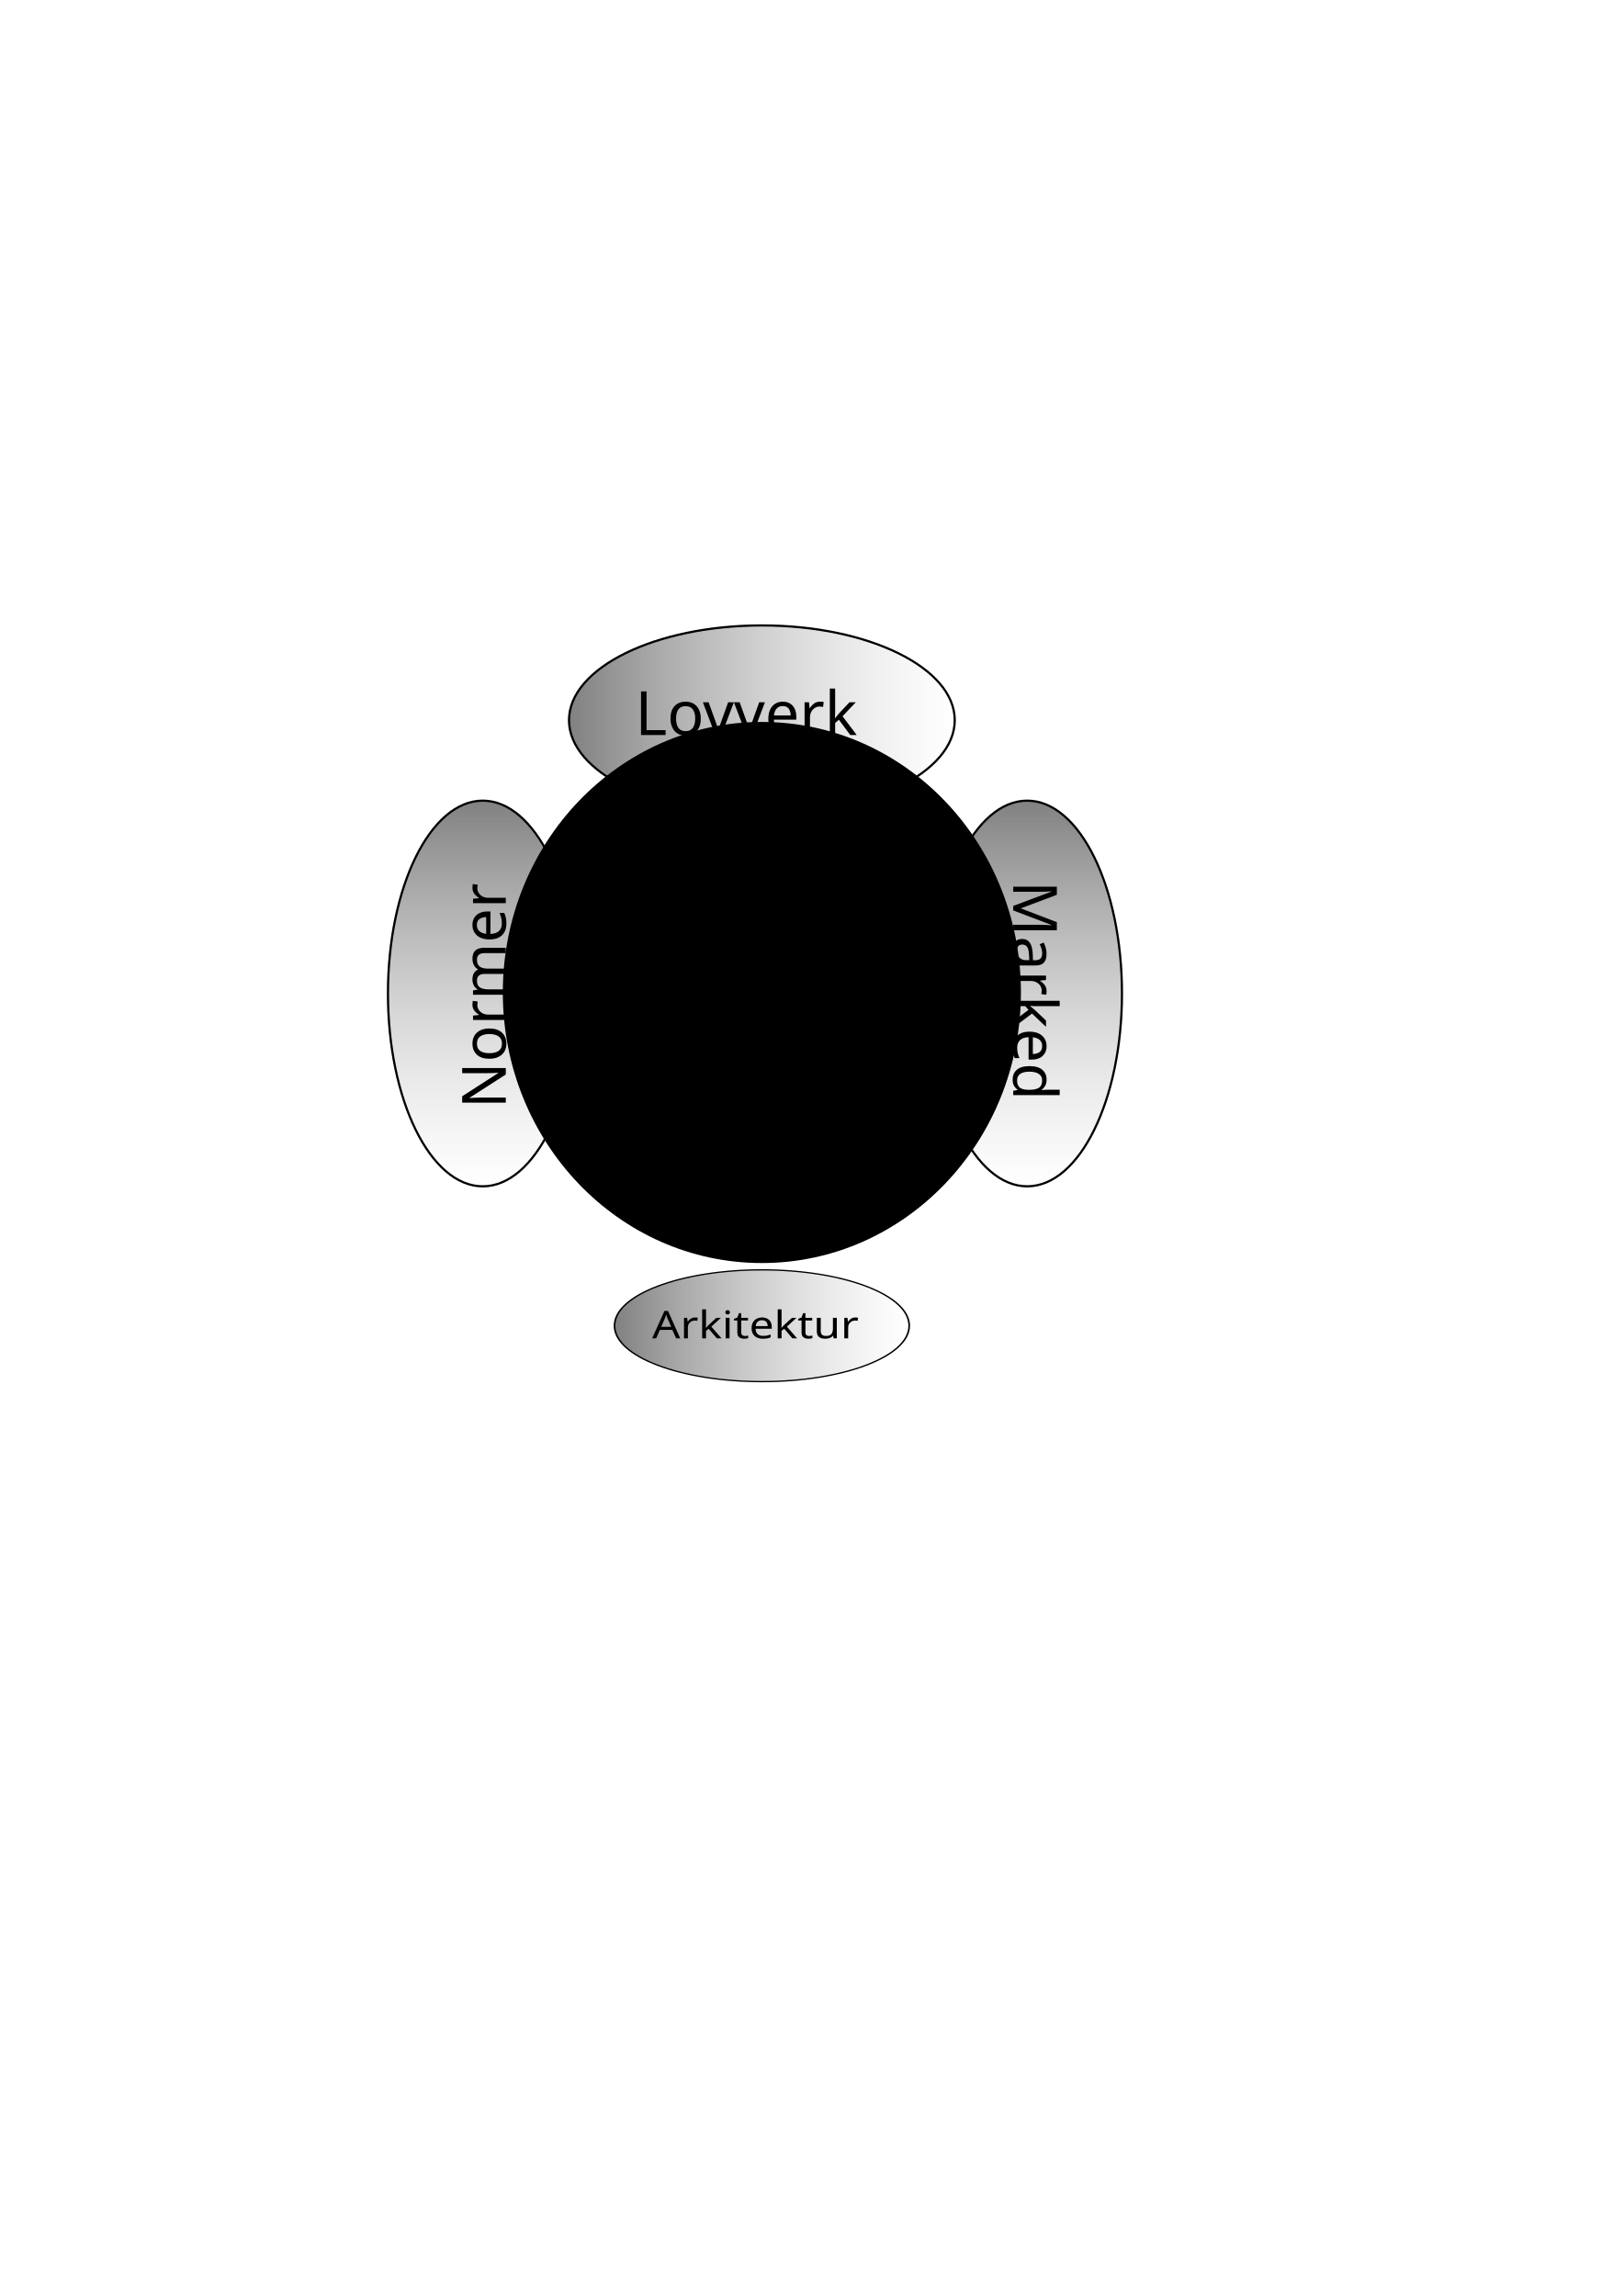
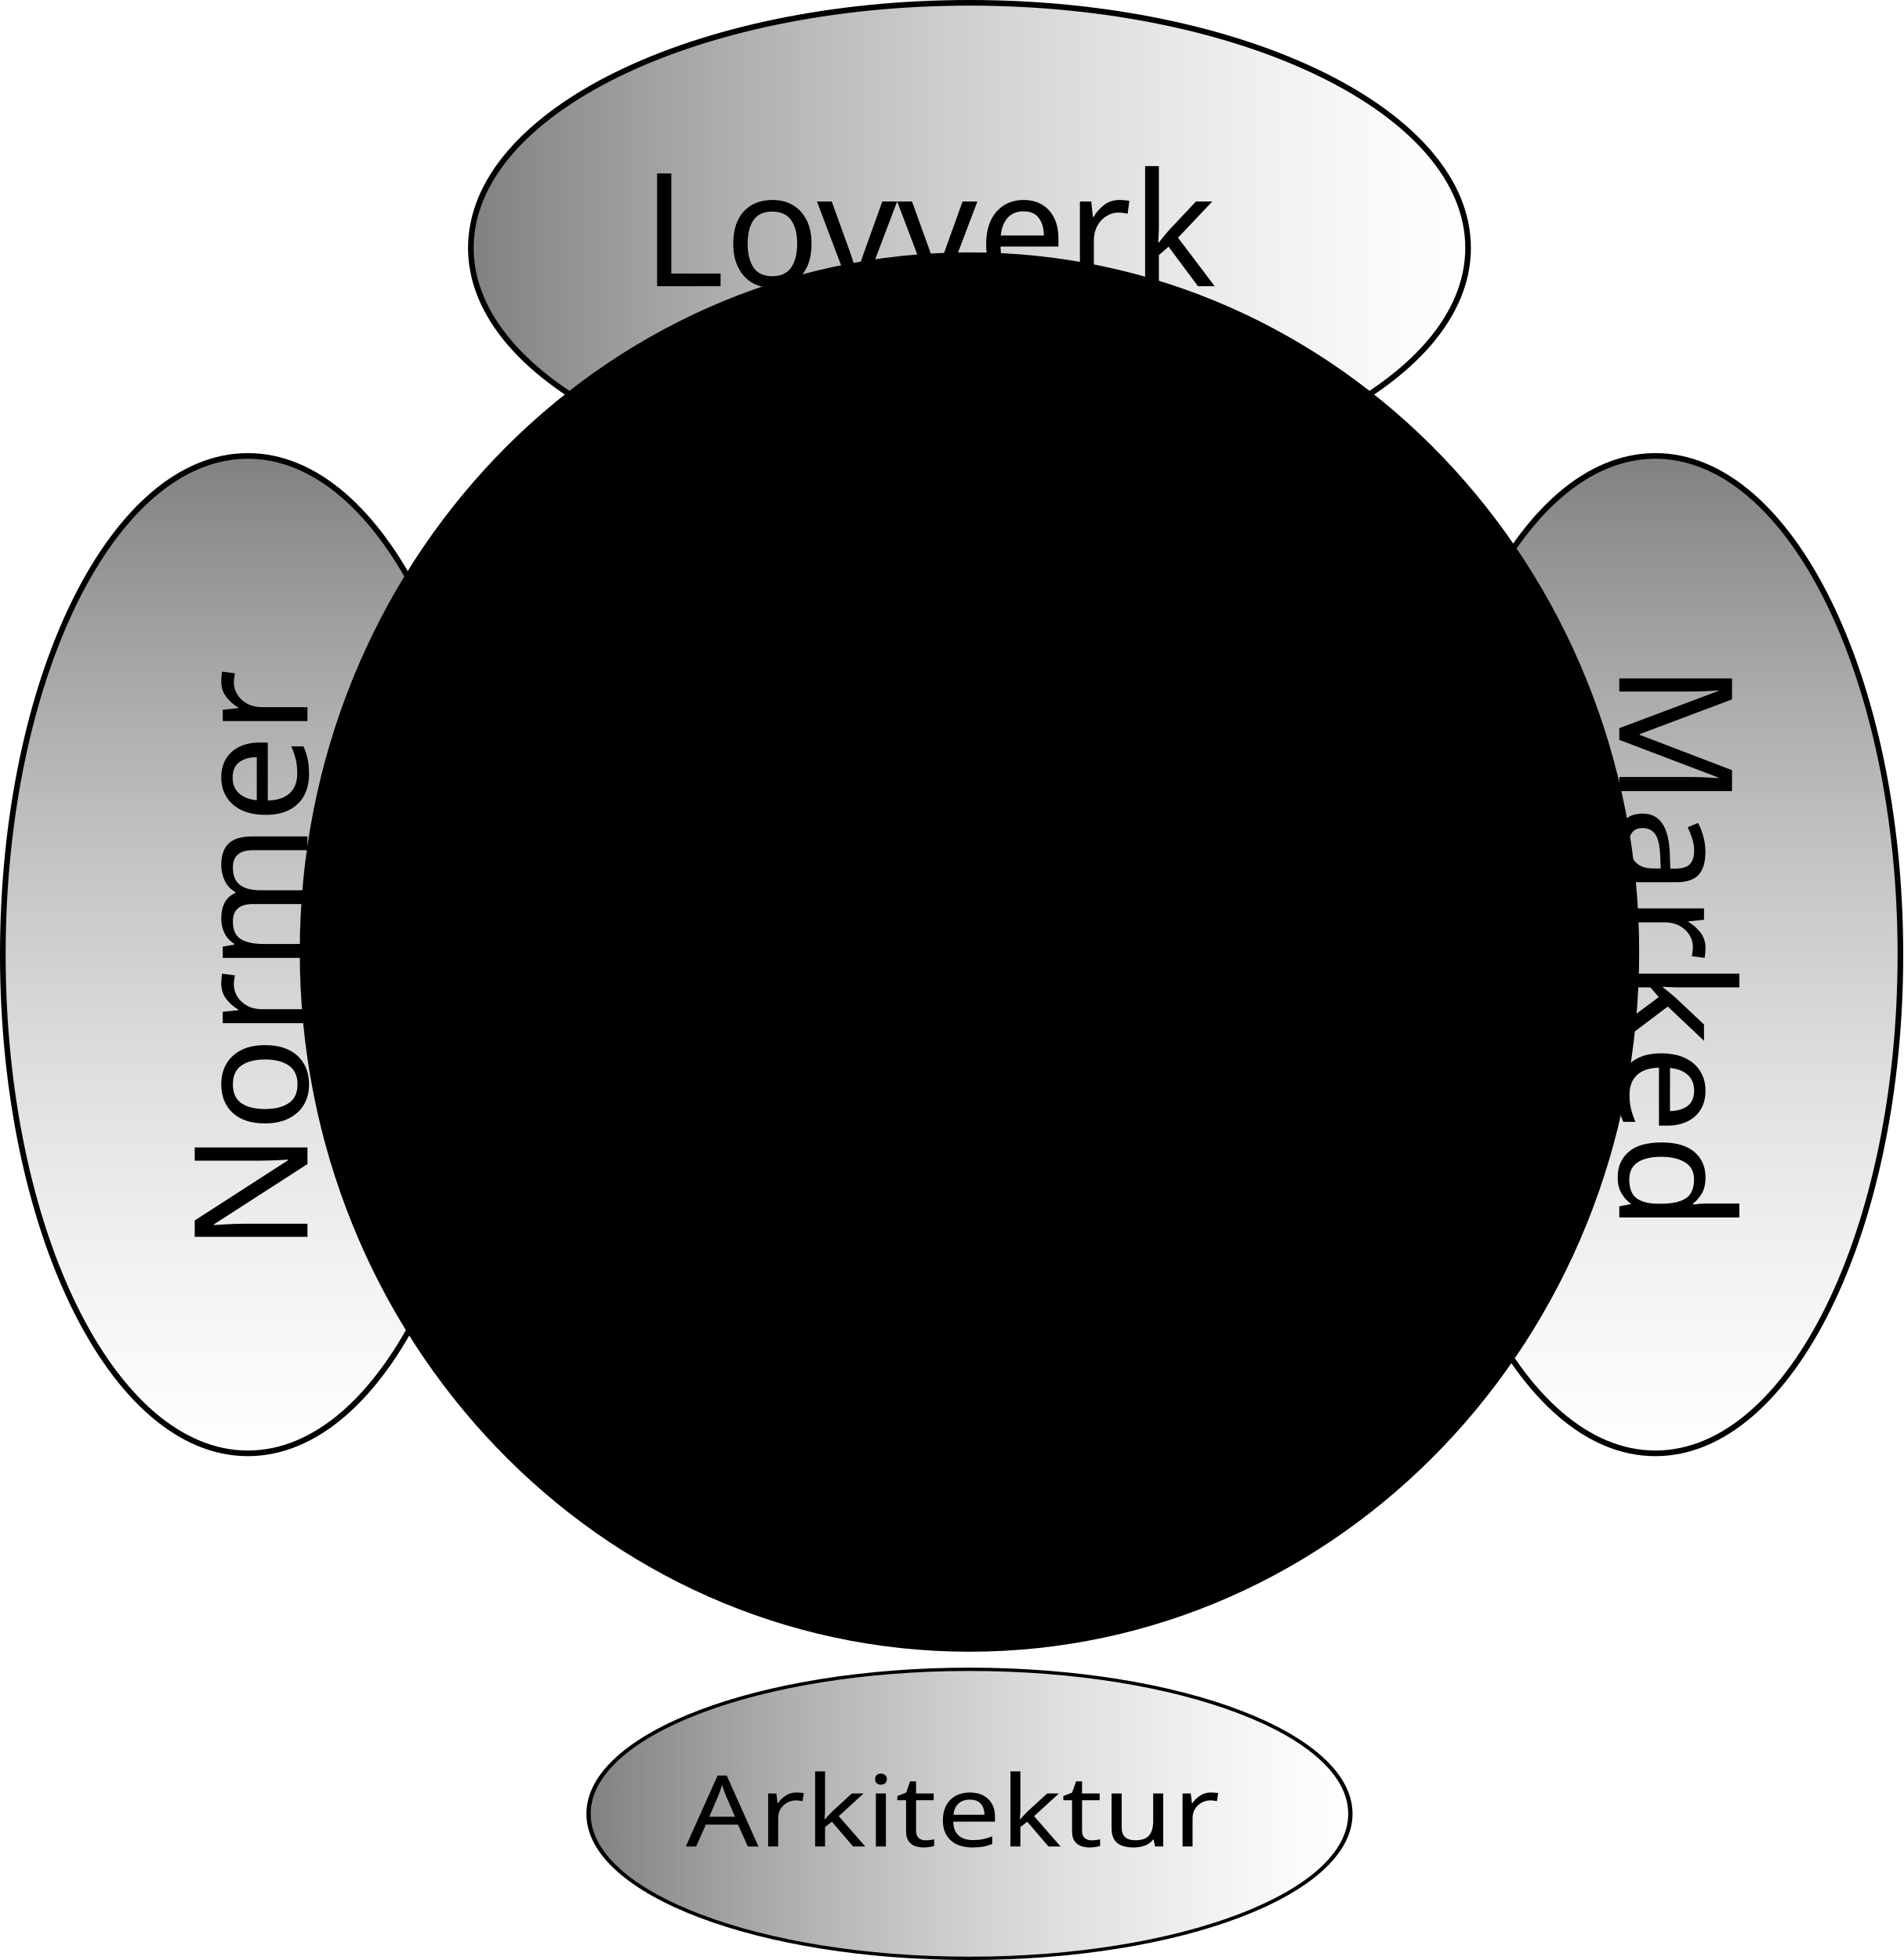
- <svg xmlns="http://www.w3.org/2000/svg" xmlns:ns1="http://www.openswatchbook.org/uri/2009/osb" xmlns:xlink="http://www.w3.org/1999/xlink" width="744.094" height="1052.362" id="svg2" version="1.1">
+ <svg xmlns="http://www.w3.org/2000/svg" xmlns:ns1="http://www.openswatchbook.org/uri/2009/osb" xmlns:xlink="http://www.w3.org/1999/xlink" width="337.381" height="347.383" id="svg2" version="1.1">
  <defs id="defs4">
    <linearGradient id="linearGradient7497">
      <stop style="stop-color:#000000;stop-opacity:1;" offset="0" id="stop7499" />
      <stop style="stop-color:#000000;stop-opacity:0;" offset="1" id="stop7501" />
    </linearGradient>
    <linearGradient id="linearGradient7481">
      <stop style="stop-color:#000000;stop-opacity:1;" offset="0" id="stop7483" />
      <stop id="stop7489" offset="0.5" style="stop-color:#050505;stop-opacity:0.498;" />
      <stop style="stop-color:#0b0b0b;stop-opacity:0;" offset="1" id="stop7485" />
    </linearGradient>
    <linearGradient id="linearGradient4833" ns1:paint="gradient">
      <stop style="stop-color:#6e6e6e;stop-opacity:0.498;" offset="0" id="stop4839" />
      <stop id="stop4837" offset="1" style="stop-color:#000000;stop-opacity:0;" />
    </linearGradient>
-     <marker orient="auto" refY="0.0" refX="0.0" id="Arrow1Sstart" style="overflow:visible">
-       <path id="path4029" d="M 0.0,0.0 L 5.0,-5.0 L -12.5,0.0 L 5.0,5.0 L 0.0,0.0 z " style="fill-rule:evenodd;stroke:#000000;stroke-width:1.0pt" transform="scale(0.2) translate(6,0)" />
+     <marker orient="auto" refY="0" refX="0" id="Arrow1Sstart" style="overflow:visible">
+       <path id="path4029" d="M 0,0 5,-5 -12.5,0 5,5 0,0 Z" style="fill-rule:evenodd;stroke:#000000;stroke-width:1pt" transform="matrix(0.2,0,0,0.2,1.2,0)" />
    </marker>
-     <marker orient="auto" refY="0.0" refX="0.0" id="Arrow2Lstart" style="overflow:visible">
-       <path id="path4035" style="fill-rule:evenodd;stroke-width:0.625;stroke-linejoin:round" d="M 8.719,4.034 L -2.207,0.016 L 8.719,-4.002 C 6.973,-1.63 6.983,1.616 8.719,4.034 z " transform="scale(1.1) translate(1,0)" />
+     <marker orient="auto" refY="0" refX="0" id="Arrow2Lstart" style="overflow:visible">
+       <path id="path4035" style="fill-rule:evenodd;stroke-width:0.625;stroke-linejoin:round" d="M 8.719,4.034 -2.207,0.016 8.719,-4.002 c -1.745,2.372 -1.735,5.617 -6e-7,8.035 z" transform="matrix(1.1,0,0,1.1,1.1,0)" />
    </marker>
    <linearGradient id="linearGradient3860">
      <stop style="stop-color:#808080;stop-opacity:1;" offset="0" id="stop3862" />
      <stop style="stop-color:#c3c3c3;stop-opacity:0;" offset="1" id="stop3864" />
    </linearGradient>
    <linearGradient xlink:href="#linearGradient3860" id="linearGradient3866" x1="256.079" y1="580.621" x2="433.855" y2="580.621" gradientUnits="userSpaceOnUse" />
    <linearGradient xlink:href="#linearGradient3860-7" id="linearGradient3866-6" x1="256.079" y1="580.621" x2="433.855" y2="580.621" gradientUnits="userSpaceOnUse" />
    <linearGradient id="linearGradient3860-7">
      <stop style="stop-color:#808080;stop-opacity:1;" offset="0" id="stop3862-3" />
      <stop style="stop-color:#c3c3c3;stop-opacity:0;" offset="1" id="stop3864-2" />
    </linearGradient>
    <linearGradient y2="580.621" x2="433.855" y1="580.621" x1="256.079" gradientUnits="userSpaceOnUse" id="linearGradient3883" xlink:href="#linearGradient3860-7" />
    <linearGradient y2="580.621" x2="433.855" y1="580.621" x1="256.079" gradientUnits="userSpaceOnUse" id="linearGradient3883-6" xlink:href="#linearGradient3860-7-1" />
    <linearGradient id="linearGradient3860-7-1">
      <stop style="stop-color:#808080;stop-opacity:1;" offset="0" id="stop3862-3-1" />
      <stop style="stop-color:#c3c3c3;stop-opacity:0;" offset="1" id="stop3864-2-5" />
    </linearGradient>
    <linearGradient y2="580.621" x2="433.855" y1="580.621" x1="256.079" gradientUnits="userSpaceOnUse" id="linearGradient3921" xlink:href="#linearGradient3860-7-1" />
    <linearGradient y2="580.621" x2="433.855" y1="580.621" x1="256.079" gradientUnits="userSpaceOnUse" id="linearGradient3921-8" xlink:href="#linearGradient3860-7-1-3" />
    <linearGradient id="linearGradient3860-7-1-3">
      <stop style="stop-color:#808080;stop-opacity:1;" offset="0" id="stop3862-3-1-1" />
      <stop style="stop-color:#c3c3c3;stop-opacity:0;" offset="1" id="stop3864-2-5-5" />
    </linearGradient>
    <linearGradient y2="580.621" x2="433.855" y1="580.621" x1="256.079" gradientUnits="userSpaceOnUse" id="linearGradient3955" xlink:href="#linearGradient3860-7-1-3" />
    <linearGradient xlink:href="#linearGradient7497" id="linearGradient7503" x1="208.884" y1="263.964" x2="230.925" y2="263.964" gradientUnits="userSpaceOnUse" gradientTransform="matrix(1,0,0,-1,125.82,666.5502)" />
    <linearGradient xlink:href="#linearGradient7497-5" id="linearGradient7503-7" x1="208.884" y1="263.964" x2="230.925" y2="263.964" gradientUnits="userSpaceOnUse" />
    <linearGradient id="linearGradient7497-5">
      <stop style="stop-color:#000000;stop-opacity:1;" offset="0" id="stop7499-3" />
      <stop style="stop-color:#000000;stop-opacity:0;" offset="1" id="stop7501-8" />
    </linearGradient>
    <linearGradient gradientTransform="translate(125.82,238.171)" y2="263.964" x2="230.925" y1="263.964" x1="208.884" gradientUnits="userSpaceOnUse" id="linearGradient7520" xlink:href="#linearGradient7497-5" />
    <linearGradient xlink:href="#linearGradient7497-3" id="linearGradient7503-9" x1="208.884" y1="263.964" x2="230.925" y2="263.964" gradientUnits="userSpaceOnUse" gradientTransform="matrix(1,0,0,-1,124.416,666.5502)" />
    <linearGradient id="linearGradient7497-3">
      <stop style="stop-color:#000000;stop-opacity:1;" offset="0" id="stop7499-2" />
      <stop style="stop-color:#000000;stop-opacity:0;" offset="1" id="stop7501-9" />
    </linearGradient>
    <linearGradient y2="263.964" x2="230.925" y1="263.964" x1="208.884" gradientTransform="matrix(0,-1,-1,0,559.3523,675.2667)" gradientUnits="userSpaceOnUse" id="linearGradient7554" xlink:href="#linearGradient7497-3" />
    <linearGradient y2="263.964" x2="230.925" y1="263.964" x1="208.884" gradientTransform="matrix(0,-1,-1,0,569.513,673.5071)" gradientUnits="userSpaceOnUse" id="linearGradient7554-0" xlink:href="#linearGradient7497-3-6" />
    <linearGradient id="linearGradient7497-3-6">
      <stop style="stop-color:#000000;stop-opacity:1;" offset="0" id="stop7499-2-9" />
      <stop style="stop-color:#000000;stop-opacity:0;" offset="1" id="stop7501-9-7" />
    </linearGradient>
    <linearGradient y2="263.964" x2="230.925" y1="263.964" x1="208.884" gradientTransform="matrix(0,-1,1,0,129.4029,675.2667)" gradientUnits="userSpaceOnUse" id="linearGradient7588" xlink:href="#linearGradient7497-3-6" />
  </defs>
-   <g id="layer1">
-     <path style="fill:url(#linearGradient3866);fill-opacity:1;fill-rule:evenodd;stroke:#000000;stroke-width:1px;stroke-linecap:butt;stroke-linejoin:miter;stroke-opacity:1" id="path3082" d="m 433.355,580.621 a 88.388,43.437 0 1 1 -176.777,0 88.388,43.437 0 1 1 176.777,0 z" transform="matrix(0.763941,0,0,0.5896553,85.60821,265.2756)" />
-     <text xml:space="preserve" style="font-size:20.024px;font-style:normal;font-weight:normal;line-height:125%;letter-spacing:0px;word-spacing:0px;fill:#000000;fill-opacity:1;stroke:none;font-family:Crimson Text" x="278.537" y="658.192" id="text3088" transform="scale(1.072968,0.9319939)">
+   <g id="layer1" transform="translate(-177.2868,-286.1665)">
+     <ellipse style="fill:url(#linearGradient3866);fill-opacity:1;fill-rule:evenodd;stroke:#000000;stroke-width:1px;stroke-linecap:butt;stroke-linejoin:miter;stroke-opacity:1" id="path3082" transform="matrix(0.763941,0,0,0.5896553,85.60821,265.2756)" cx="344.967" cy="580.621" rx="88.388" ry="43.437" />
+     <text xml:space="preserve" style="font-style:normal;font-weight:normal;font-size:20.024px;line-height:125%;font-family:'Crimson Text';letter-spacing:0px;word-spacing:0px;fill:#000000;fill-opacity:1;stroke:none" x="278.537" y="658.192" id="text3088" transform="scale(1.072968,0.9319939)">
      <tspan id="tspan3090" x="278.537" y="658.192" style="font-size:18.793px">Arkitektur</tspan>
    </text>
-     <path style="fill:url(#linearGradient3883);fill-opacity:1;fill-rule:evenodd;stroke:#000000;stroke-width:1px;stroke-linecap:butt;stroke-linejoin:miter;stroke-opacity:1" id="path3082-3" d="m 433.355,580.621 a 88.388,43.437 0 1 1 -176.777,0 88.388,43.437 0 1 1 176.777,0 z" transform="translate(4.175614,-250.5179)" />
-     <text xml:space="preserve" style="font-size:40px;font-style:normal;font-weight:normal;line-height:125%;letter-spacing:0px;word-spacing:0px;fill:#000000;fill-opacity:1;stroke:none;font-family:Crimson Text" x="291.05" y="336.89" id="text3902">
+     <ellipse style="fill:url(#linearGradient3883);fill-opacity:1;fill-rule:evenodd;stroke:#000000;stroke-width:1px;stroke-linecap:butt;stroke-linejoin:miter;stroke-opacity:1" id="path3082-3" transform="translate(4.175614,-250.5179)" cx="344.967" cy="580.621" rx="88.388" ry="43.437" />
+     <text xml:space="preserve" style="font-style:normal;font-weight:normal;font-size:40px;line-height:125%;font-family:'Crimson Text';letter-spacing:0px;word-spacing:0px;fill:#000000;fill-opacity:1;stroke:none" x="291.05" y="336.89" id="text3902">
      <tspan id="tspan3904" x="291.05" y="336.89" style="font-size:28px">Lovverk</tspan>
    </text>
-     <path style="fill:url(#linearGradient3921);fill-opacity:1;fill-rule:evenodd;stroke:#000000;stroke-width:1px;stroke-linecap:butt;stroke-linejoin:miter;stroke-opacity:1" id="path3082-3-0" d="m 433.355,580.621 a 88.388,43.437 0 1 1 -176.777,0 88.388,43.437 0 1 1 176.777,0 z" transform="matrix(0,1,-1,0,801.8444,110.3949)" />
-     <path style="fill:url(#linearGradient3955);fill-opacity:1;fill-rule:evenodd;stroke:#000000;stroke-width:1px;stroke-linecap:butt;stroke-linejoin:miter;stroke-opacity:1" id="path3082-3-0-1" d="m 433.355,580.621 a 88.388,43.437 0 1 1 -176.777,0 88.388,43.437 0 1 1 176.777,0 z" transform="matrix(0,1,-1,0,1051.352,110.3949)" />
-     <text xml:space="preserve" style="font-size:40px;font-style:normal;font-weight:normal;line-height:125%;letter-spacing:0px;word-spacing:0px;fill:#000000;fill-opacity:1;stroke:none;font-family:Crimson Text" x="-508.103" y="231.786" id="text3974" transform="matrix(0,-1,1,0,0,0)">
+     <ellipse style="fill:url(#linearGradient3921);fill-opacity:1;fill-rule:evenodd;stroke:#000000;stroke-width:1px;stroke-linecap:butt;stroke-linejoin:miter;stroke-opacity:1" id="path3082-3-0" transform="matrix(0,1,-1,0,801.8444,110.3949)" cx="344.967" cy="580.621" rx="88.388" ry="43.437" />
+     <ellipse style="fill:url(#linearGradient3955);fill-opacity:1;fill-rule:evenodd;stroke:#000000;stroke-width:1px;stroke-linecap:butt;stroke-linejoin:miter;stroke-opacity:1" id="path3082-3-0-1" transform="matrix(0,1,-1,0,1051.352,110.3949)" cx="344.967" cy="580.621" rx="88.388" ry="43.437" />
+     <text xml:space="preserve" style="font-style:normal;font-weight:normal;font-size:40px;line-height:125%;font-family:'Crimson Text';letter-spacing:0px;word-spacing:0px;fill:#000000;fill-opacity:1;stroke:none" x="-508.103" y="231.786" id="text3974" transform="matrix(0,-1,1,0,0,0)">
      <tspan id="tspan3976" x="-508.103" y="231.786" style="font-size:28px">Normer</tspan>
    </text>
-     <text xml:space="preserve" style="font-size:40px;font-style:normal;font-weight:normal;line-height:125%;letter-spacing:0px;word-spacing:0px;fill:#000000;fill-opacity:1;stroke:none;font-family:Crimson Text" x="403.689" y="-464.333" id="text3974-3" transform="matrix(0,1,-1,0,0,0)">
+     <text xml:space="preserve" style="font-style:normal;font-weight:normal;font-size:40px;line-height:125%;font-family:'Crimson Text';letter-spacing:0px;word-spacing:0px;fill:#000000;fill-opacity:1;stroke:none" x="403.689" y="-464.333" id="text3974-3" transform="matrix(0,1,-1,0,0,0)">
      <tspan id="tspan3976-5" x="403.689" y="-464.333" style="font-size:28px">Marked</tspan>
    </text>
-     <path style="stroke-width:6;stroke-miterlimit:4;stroke-dasharray:none" id="path5965" d="m 361.29,455.001 a 15.909,16.422 0 1 1 -31.818,0 15.909,16.422 0 1 1 31.818,0 z" transform="matrix(7.462244,0,0,7.551276,-2228.176,-2980.934)" />
+     <ellipse style="stroke-width:6;stroke-miterlimit:4;stroke-dasharray:none" id="path5965" transform="matrix(7.462244,0,0,7.551276,-2228.176,-2980.934)" cx="345.381" cy="455.001" rx="15.909" ry="16.422" />
  </g>
</svg>
